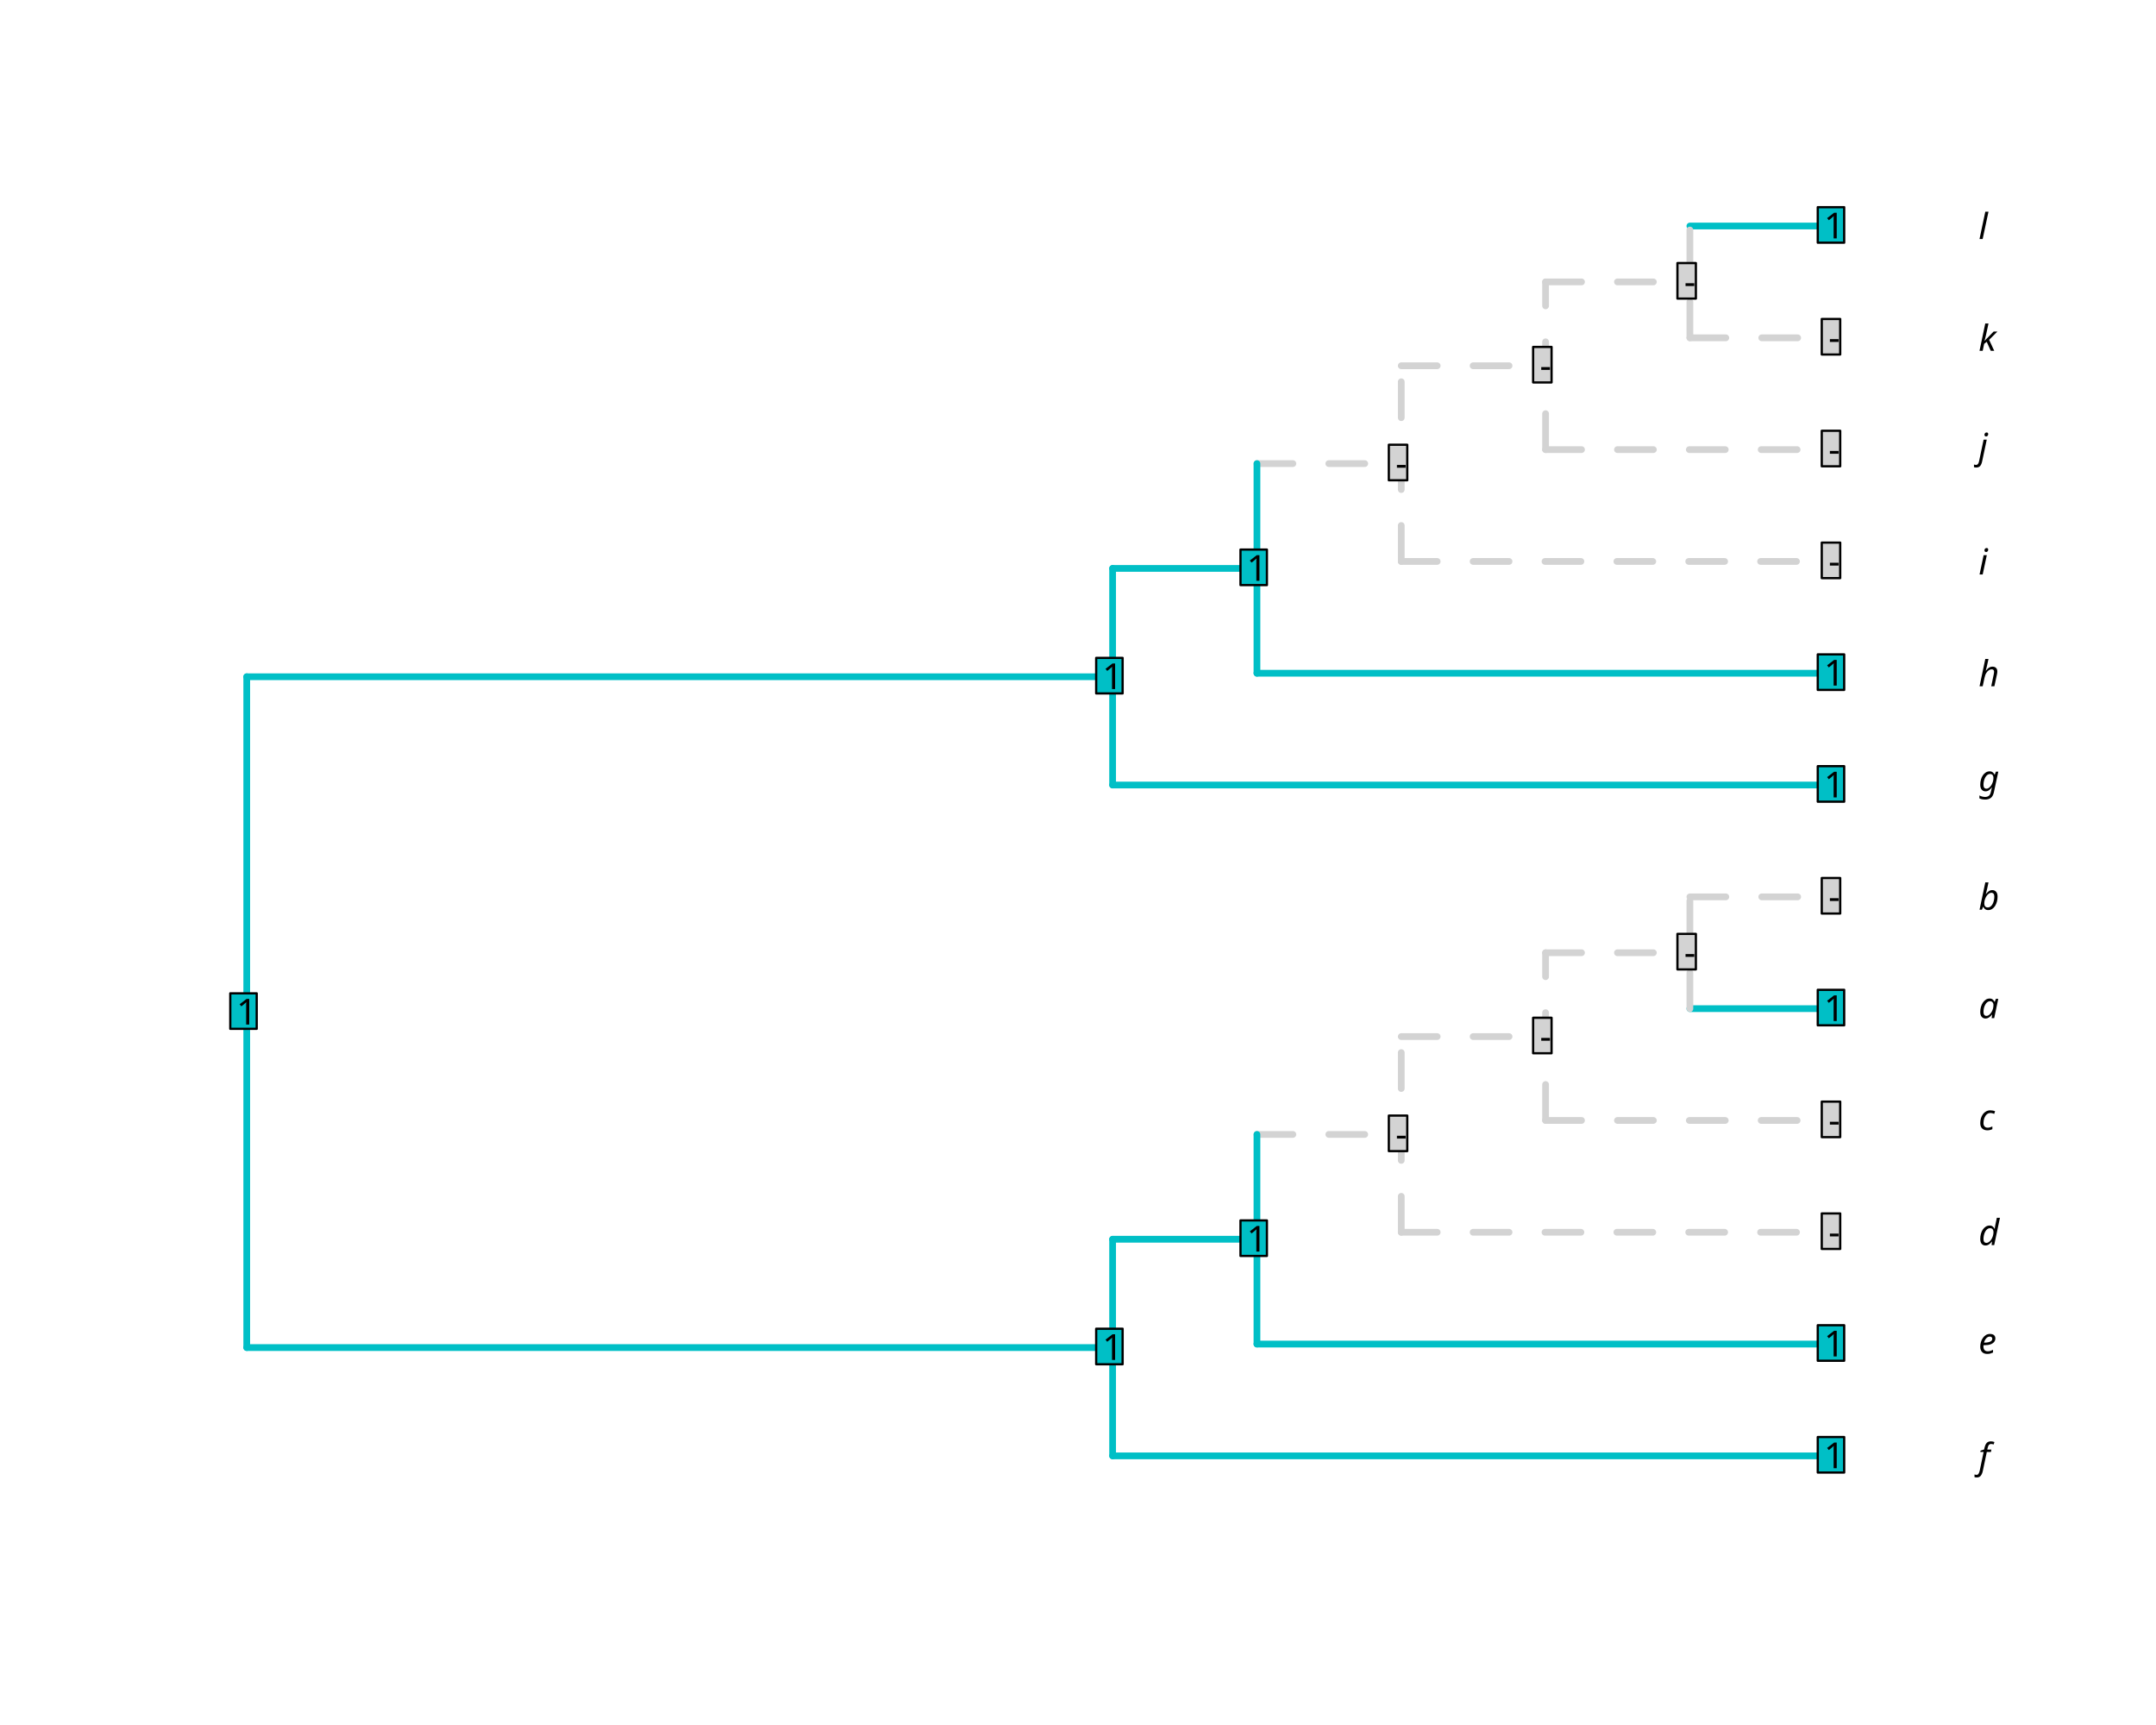
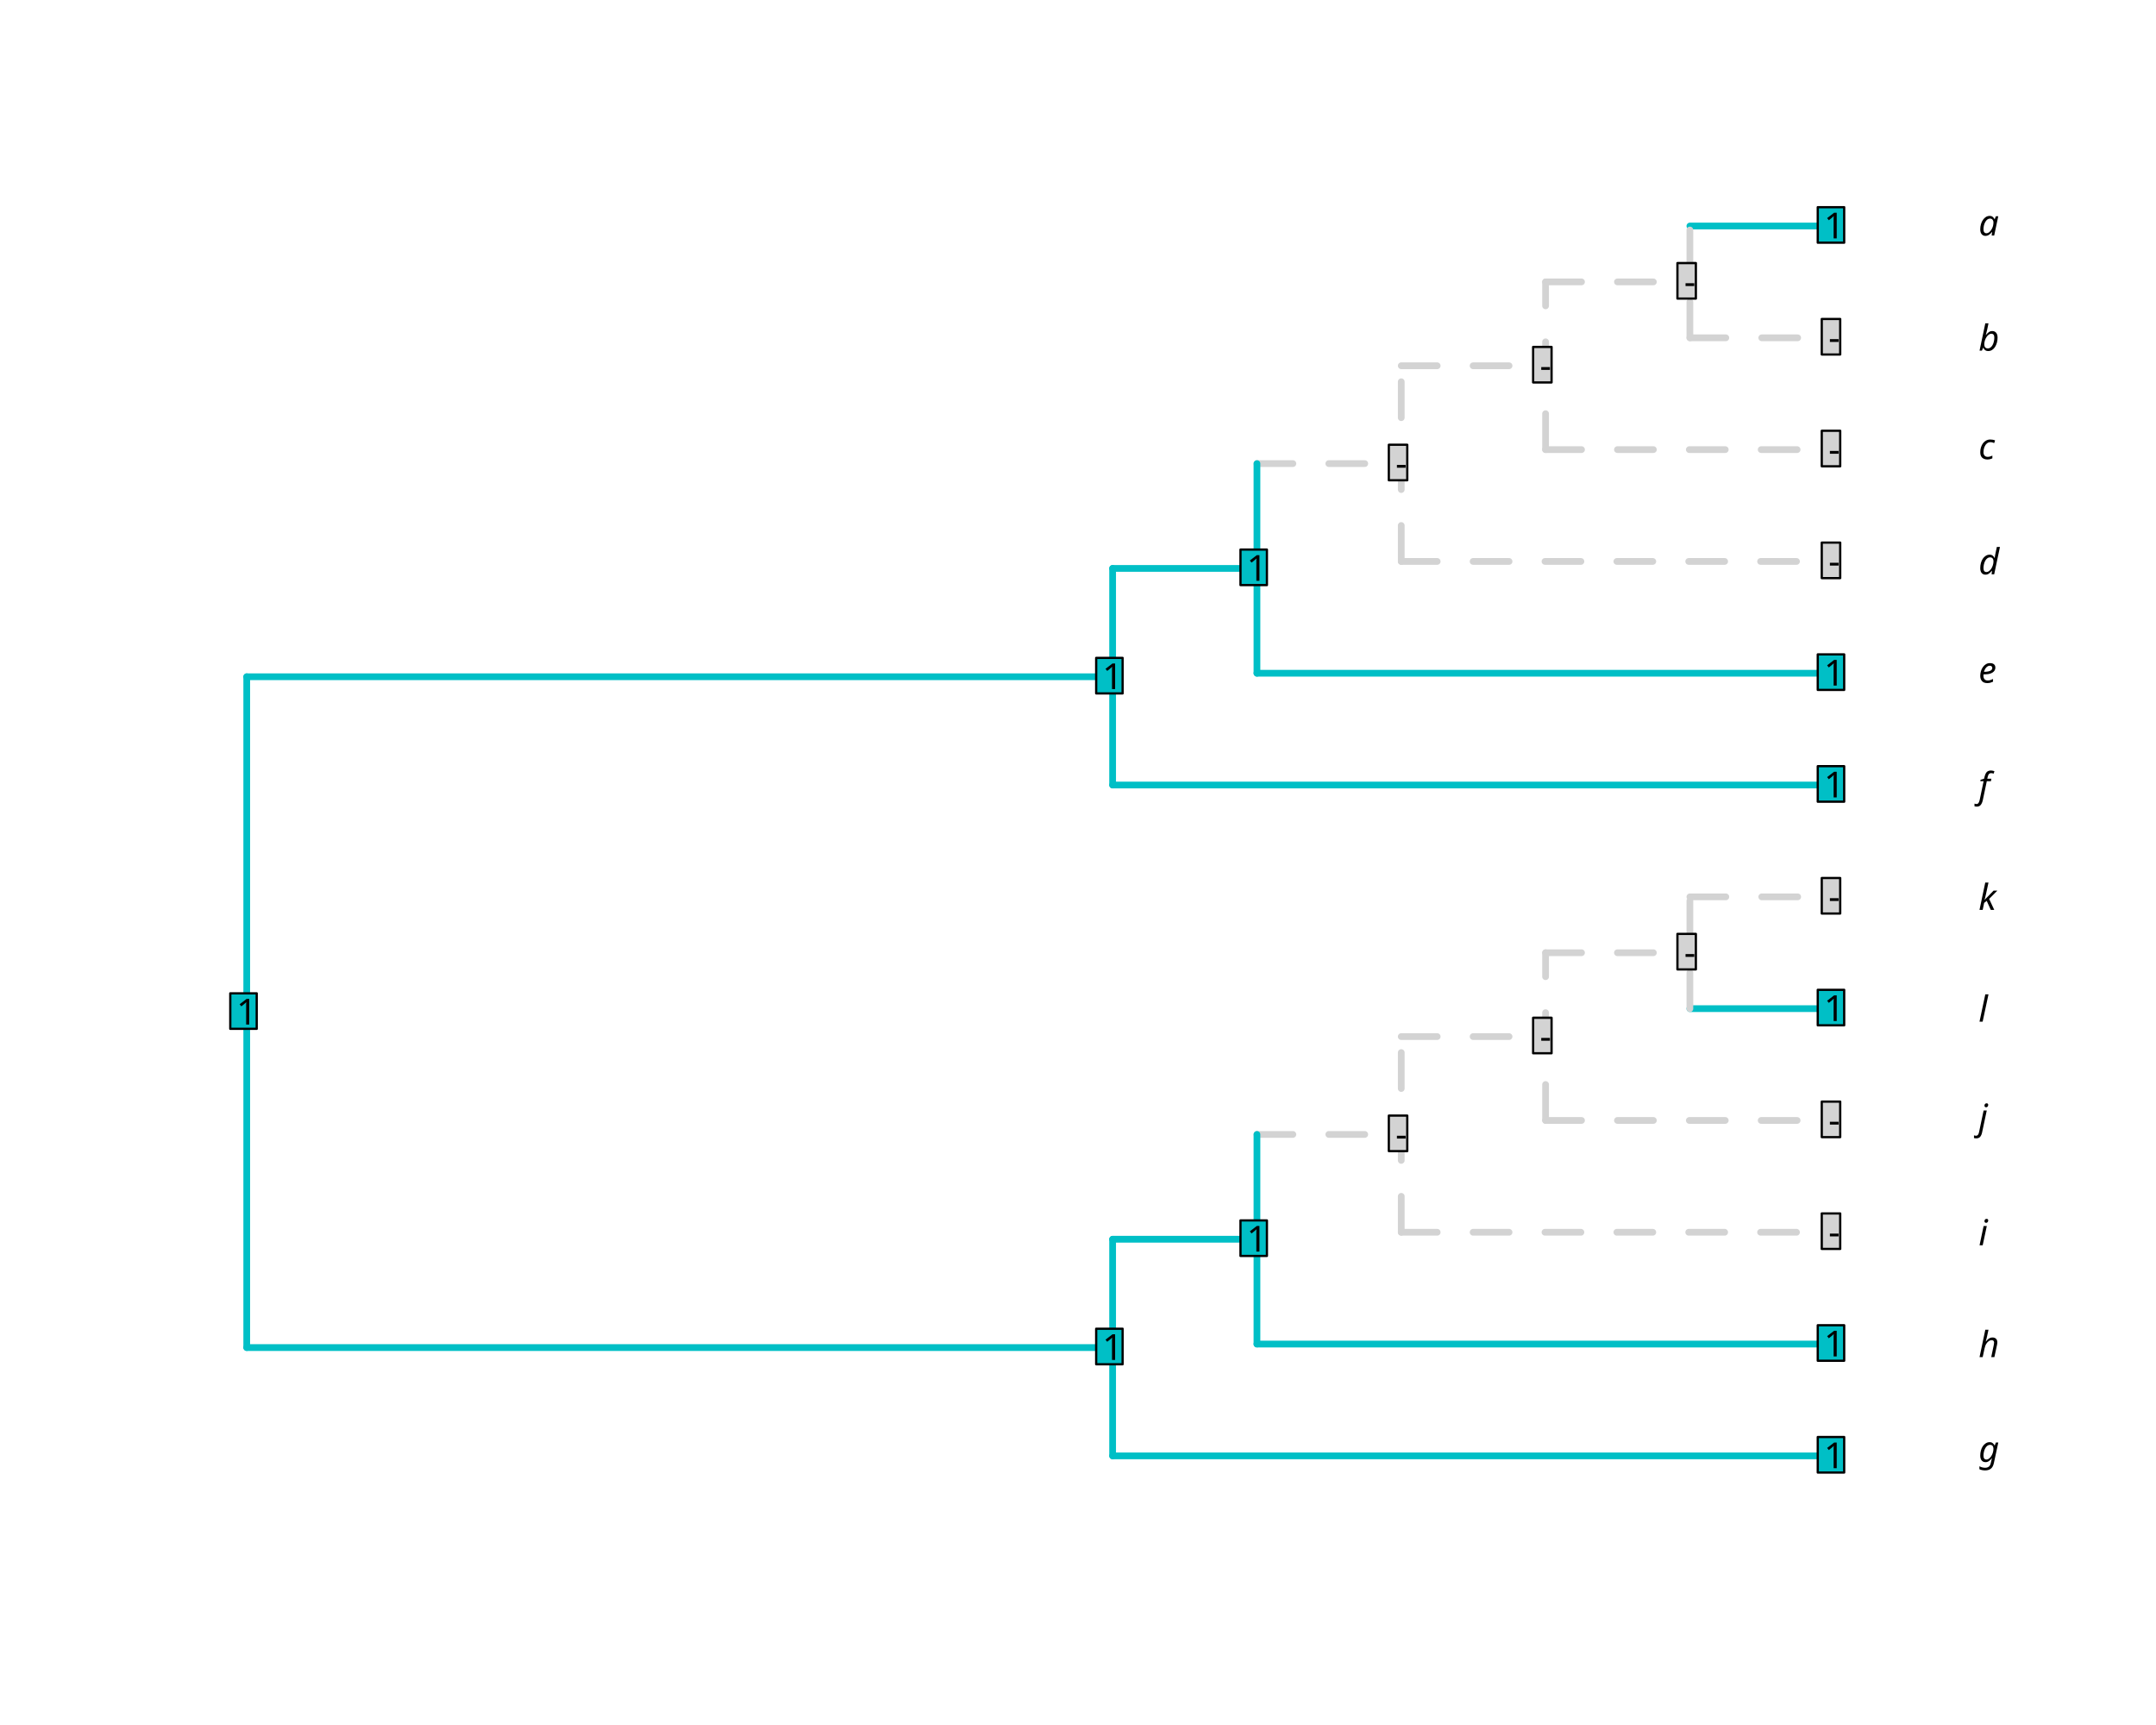
<svg xmlns="http://www.w3.org/2000/svg" class="svglite" data-engine-version="2.0" width="720.00pt" height="576.00pt" viewBox="0 0 720.00 576.00">
  <defs>
    <style type="text/css">
    .svglite line, .svglite polyline, .svglite polygon, .svglite path, .svglite rect, .svglite circle {
      fill: none;
      stroke: #000000;
      stroke-linecap: round;
      stroke-linejoin: round;
      stroke-miterlimit: 10.00;
    }
  </style>
  </defs>
  <rect width="100%" height="100%" style="stroke: none; fill: #FFFFFF;" />
  <defs>
    <clipPath id="cpMC4wMHw3MjAuMDB8MC4wMHw1NzYuMDA=">
      <rect x="0.00" y="0.00" width="720.00" height="576.00" />
    </clipPath>
  </defs>
  <g clip-path="url(#cpMC4wMHw3MjAuMDB8MC4wMHw1NzYuMDA=)">
</g>
  <defs>
    <clipPath id="cpNTkuMDR8Njg5Ljc2fDU5LjA0fDUwMi41Ng==">
      <rect x="59.04" y="59.04" width="630.72" height="443.52" />
    </clipPath>
  </defs>
  <g clip-path="url(#cpNTkuMDR8Njg5Ljc2fDU5LjA0fDUwMi41Ng==)">
    <line x1="82.40" y1="449.97" x2="371.56" y2="449.97" style="stroke-width: 2.25; stroke: #00BFC6;" />
    <line x1="371.56" y1="486.13" x2="612.54" y2="486.13" style="stroke-width: 2.25; stroke: #00BFC6;" />
    <line x1="371.56" y1="413.80" x2="419.76" y2="413.80" style="stroke-width: 2.25; stroke: #00BFC6;" />
    <line x1="419.76" y1="448.80" x2="612.54" y2="448.80" style="stroke-width: 2.25; stroke: #00BFC6;" />
    <line x1="419.76" y1="378.80" x2="467.95" y2="378.80" style="stroke-width: 2.25; stroke: #D3D3D3; stroke-dasharray: 12.00,12.00;" />
    <line x1="467.95" y1="411.47" x2="612.54" y2="411.47" style="stroke-width: 2.25; stroke: #D3D3D3; stroke-dasharray: 12.00,12.00;" />
    <line x1="467.95" y1="346.13" x2="516.15" y2="346.13" style="stroke-width: 2.25; stroke: #D3D3D3; stroke-dasharray: 12.00,12.00;" />
    <line x1="516.15" y1="374.13" x2="612.54" y2="374.13" style="stroke-width: 2.25; stroke: #D3D3D3; stroke-dasharray: 12.00,12.00;" />
    <line x1="516.15" y1="318.13" x2="564.34" y2="318.13" style="stroke-width: 2.25; stroke: #D3D3D3; stroke-dasharray: 12.00,12.00;" />
    <line x1="564.34" y1="336.80" x2="612.54" y2="336.80" style="stroke-width: 2.25; stroke: #00BFC6;" />
    <line x1="564.34" y1="299.47" x2="612.54" y2="299.47" style="stroke-width: 2.25; stroke: #D3D3D3; stroke-dasharray: 12.00,12.00;" />
    <line x1="82.40" y1="225.97" x2="371.56" y2="225.97" style="stroke-width: 2.25; stroke: #00BFC6;" />
    <line x1="371.56" y1="262.13" x2="612.54" y2="262.13" style="stroke-width: 2.25; stroke: #00BFC6;" />
    <line x1="371.56" y1="189.80" x2="419.76" y2="189.80" style="stroke-width: 2.25; stroke: #00BFC6;" />
    <line x1="419.76" y1="224.80" x2="612.54" y2="224.80" style="stroke-width: 2.25; stroke: #00BFC6;" />
    <line x1="419.76" y1="154.80" x2="467.95" y2="154.80" style="stroke-width: 2.25; stroke: #D3D3D3; stroke-dasharray: 12.00,12.00;" />
    <line x1="467.95" y1="187.47" x2="612.54" y2="187.47" style="stroke-width: 2.25; stroke: #D3D3D3; stroke-dasharray: 12.00,12.00;" />
    <line x1="467.95" y1="122.13" x2="516.15" y2="122.13" style="stroke-width: 2.25; stroke: #D3D3D3; stroke-dasharray: 12.00,12.00;" />
    <line x1="516.15" y1="150.13" x2="612.54" y2="150.13" style="stroke-width: 2.25; stroke: #D3D3D3; stroke-dasharray: 12.00,12.00;" />
    <line x1="516.15" y1="94.13" x2="564.34" y2="94.13" style="stroke-width: 2.25; stroke: #D3D3D3; stroke-dasharray: 12.00,12.00;" />
    <line x1="564.34" y1="112.80" x2="612.54" y2="112.80" style="stroke-width: 2.25; stroke: #D3D3D3; stroke-dasharray: 12.00,12.00;" />
    <line x1="564.34" y1="75.47" x2="612.54" y2="75.47" style="stroke-width: 2.25; stroke: #00BFC6;" />
    <line x1="82.40" y1="449.97" x2="82.40" y2="225.97" style="stroke-width: 2.25; stroke: #00BFC6;" />
+     <line x1="371.56" y1="262.13" x2="371.56" y2="189.80" style="stroke-width: 2.25; stroke: #00BFC6;" />
+     <line x1="419.76" y1="224.80" x2="419.76" y2="154.80" style="stroke-width: 2.25; stroke: #00BFC6;" />
+     <line x1="467.95" y1="187.47" x2="467.95" y2="122.13" style="stroke-width: 2.25; stroke: #D3D3D3; stroke-dasharray: 12.00,12.00;" />
+     <line x1="516.15" y1="150.13" x2="516.15" y2="94.13" style="stroke-width: 2.25; stroke: #D3D3D3; stroke-dasharray: 12.00,12.00;" />
+     <line x1="564.34" y1="112.80" x2="564.34" y2="75.47" style="stroke-width: 2.25; stroke: #D3D3D3; stroke-dasharray: 12.00,12.00;" />
    <line x1="371.56" y1="486.13" x2="371.56" y2="413.80" style="stroke-width: 2.25; stroke: #00BFC6;" />
    <line x1="419.76" y1="448.80" x2="419.76" y2="378.80" style="stroke-width: 2.25; stroke: #00BFC6;" />
    <line x1="467.95" y1="411.47" x2="467.95" y2="346.13" style="stroke-width: 2.25; stroke: #D3D3D3; stroke-dasharray: 12.00,12.00;" />
    <line x1="516.15" y1="374.13" x2="516.15" y2="318.13" style="stroke-width: 2.25; stroke: #D3D3D3; stroke-dasharray: 12.00,12.00;" />
    <line x1="564.34" y1="336.80" x2="564.34" y2="299.47" style="stroke-width: 2.25; stroke: #D3D3D3; stroke-dasharray: 12.00,12.00;" />
-     <line x1="371.56" y1="262.13" x2="371.56" y2="189.80" style="stroke-width: 2.25; stroke: #00BFC6;" />
-     <line x1="419.76" y1="224.80" x2="419.76" y2="154.80" style="stroke-width: 2.25; stroke: #00BFC6;" />
-     <line x1="467.95" y1="187.47" x2="467.95" y2="122.13" style="stroke-width: 2.25; stroke: #D3D3D3; stroke-dasharray: 12.00,12.00;" />
-     <line x1="516.15" y1="150.13" x2="516.15" y2="94.13" style="stroke-width: 2.25; stroke: #D3D3D3; stroke-dasharray: 12.00,12.00;" />
-     <line x1="564.34" y1="112.80" x2="564.34" y2="75.47" style="stroke-width: 2.25; stroke: #D3D3D3; stroke-dasharray: 12.00,12.00;" />
-     <text x="660.73" y="339.97" style="font-size: 12.00px; font-style: italic; font-family: sans;" textLength="6.67px" lengthAdjust="spacingAndGlyphs">a</text>
-     <text x="660.73" y="303.76" style="font-size: 12.00px; font-style: italic; font-family: sans;" textLength="6.67px" lengthAdjust="spacingAndGlyphs">b</text>
-     <text x="660.73" y="377.30" style="font-size: 12.00px; font-style: italic; font-family: sans;" textLength="6.00px" lengthAdjust="spacingAndGlyphs">c</text>
-     <text x="660.73" y="415.76" style="font-size: 12.00px; font-style: italic; font-family: sans;" textLength="6.67px" lengthAdjust="spacingAndGlyphs">d</text>
-     <text x="660.73" y="451.97" style="font-size: 12.00px; font-style: italic; font-family: sans;" textLength="6.67px" lengthAdjust="spacingAndGlyphs">e</text>
-     <text x="660.73" y="490.47" style="font-size: 12.00px; font-style: italic; font-family: sans;" textLength="3.33px" lengthAdjust="spacingAndGlyphs">f</text>
-     <text x="660.73" y="264.11" style="font-size: 12.00px; font-style: italic; font-family: sans;" textLength="6.67px" lengthAdjust="spacingAndGlyphs">g</text>
-     <text x="660.73" y="229.15" style="font-size: 12.00px; font-style: italic; font-family: sans;" textLength="6.67px" lengthAdjust="spacingAndGlyphs">h</text>
-     <text x="660.73" y="191.82" style="font-size: 12.00px; font-style: italic; font-family: sans;" textLength="2.66px" lengthAdjust="spacingAndGlyphs">i</text>
-     <text x="660.73" y="153.24" style="font-size: 12.00px; font-style: italic; font-family: sans;" textLength="2.66px" lengthAdjust="spacingAndGlyphs">j</text>
-     <text x="660.73" y="117.15" style="font-size: 12.00px; font-style: italic; font-family: sans;" textLength="6.00px" lengthAdjust="spacingAndGlyphs">k</text>
-     <text x="660.73" y="79.82" style="font-size: 12.00px; font-style: italic; font-family: sans;" textLength="2.66px" lengthAdjust="spacingAndGlyphs">l</text>
+     <text x="660.73" y="78.64" style="font-size: 12.00px; font-style: italic; font-family: sans;" textLength="6.67px" lengthAdjust="spacingAndGlyphs">a</text>
+     <text x="660.73" y="117.09" style="font-size: 12.00px; font-style: italic; font-family: sans;" textLength="6.67px" lengthAdjust="spacingAndGlyphs">b</text>
+     <text x="660.73" y="153.30" style="font-size: 12.00px; font-style: italic; font-family: sans;" textLength="6.00px" lengthAdjust="spacingAndGlyphs">c</text>
+     <text x="660.73" y="191.76" style="font-size: 12.00px; font-style: italic; font-family: sans;" textLength="6.67px" lengthAdjust="spacingAndGlyphs">d</text>
+     <text x="660.73" y="227.97" style="font-size: 12.00px; font-style: italic; font-family: sans;" textLength="6.67px" lengthAdjust="spacingAndGlyphs">e</text>
+     <text x="660.73" y="266.47" style="font-size: 12.00px; font-style: italic; font-family: sans;" textLength="3.33px" lengthAdjust="spacingAndGlyphs">f</text>
+     <text x="660.73" y="488.11" style="font-size: 12.00px; font-style: italic; font-family: sans;" textLength="6.67px" lengthAdjust="spacingAndGlyphs">g</text>
+     <text x="660.73" y="453.15" style="font-size: 12.00px; font-style: italic; font-family: sans;" textLength="6.67px" lengthAdjust="spacingAndGlyphs">h</text>
+     <text x="660.73" y="415.82" style="font-size: 12.00px; font-style: italic; font-family: sans;" textLength="2.66px" lengthAdjust="spacingAndGlyphs">i</text>
+     <text x="660.73" y="377.24" style="font-size: 12.00px; font-style: italic; font-family: sans;" textLength="2.66px" lengthAdjust="spacingAndGlyphs">j</text>
+     <text x="660.73" y="303.82" style="font-size: 12.00px; font-style: italic; font-family: sans;" textLength="6.00px" lengthAdjust="spacingAndGlyphs">k</text>
+     <text x="660.73" y="341.15" style="font-size: 12.00px; font-style: italic; font-family: sans;" textLength="2.66px" lengthAdjust="spacingAndGlyphs">l</text>
+     <rect x="607.04" y="69.18" width="8.83" height="11.86" style="stroke-width: 0.75; fill: #00BFC6;" />
+     <rect x="608.38" y="106.51" width="6.16" height="11.86" style="stroke-width: 0.75; fill: #D3D3D3;" />
+     <rect x="608.38" y="143.84" width="6.16" height="11.86" style="stroke-width: 0.75; fill: #D3D3D3;" />
+     <rect x="608.38" y="181.18" width="6.16" height="11.86" style="stroke-width: 0.75; fill: #D3D3D3;" />
+     <rect x="607.04" y="218.51" width="8.83" height="11.86" style="stroke-width: 0.75; fill: #00BFC6;" />
+     <rect x="607.04" y="255.84" width="8.83" height="11.86" style="stroke-width: 0.75; fill: #00BFC6;" />
+     <rect x="607.04" y="479.84" width="8.83" height="11.86" style="stroke-width: 0.75; fill: #00BFC6;" />
+     <rect x="607.04" y="442.51" width="8.83" height="11.86" style="stroke-width: 0.75; fill: #00BFC6;" />
+     <rect x="608.38" y="405.18" width="6.16" height="11.86" style="stroke-width: 0.75; fill: #D3D3D3;" />
+     <rect x="608.38" y="367.84" width="6.16" height="11.86" style="stroke-width: 0.75; fill: #D3D3D3;" />
+     <rect x="608.38" y="293.18" width="6.16" height="11.86" style="stroke-width: 0.75; fill: #D3D3D3;" />
    <rect x="607.04" y="330.51" width="8.83" height="11.86" style="stroke-width: 0.75; fill: #00BFC6;" />
-     <rect x="608.38" y="293.18" width="6.16" height="11.86" style="stroke-width: 0.75; fill: #D3D3D3;" />
-     <rect x="608.38" y="367.84" width="6.16" height="11.86" style="stroke-width: 0.75; fill: #D3D3D3;" />
-     <rect x="608.38" y="405.18" width="6.16" height="11.86" style="stroke-width: 0.75; fill: #D3D3D3;" />
-     <rect x="607.04" y="442.51" width="8.83" height="11.86" style="stroke-width: 0.75; fill: #00BFC6;" />
-     <rect x="607.04" y="479.84" width="8.83" height="11.86" style="stroke-width: 0.75; fill: #00BFC6;" />
-     <rect x="607.04" y="255.84" width="8.83" height="11.86" style="stroke-width: 0.75; fill: #00BFC6;" />
-     <rect x="607.04" y="218.51" width="8.83" height="11.86" style="stroke-width: 0.75; fill: #00BFC6;" />
-     <rect x="608.38" y="181.18" width="6.16" height="11.86" style="stroke-width: 0.75; fill: #D3D3D3;" />
-     <rect x="608.38" y="143.84" width="6.16" height="11.86" style="stroke-width: 0.75; fill: #D3D3D3;" />
-     <rect x="608.38" y="106.51" width="6.16" height="11.86" style="stroke-width: 0.75; fill: #D3D3D3;" />
-     <rect x="607.04" y="69.18" width="8.83" height="11.86" style="stroke-width: 0.75; fill: #00BFC6;" />
    <rect x="76.90" y="331.68" width="8.83" height="11.86" style="stroke-width: 0.75; fill: #00BFC6;" />
+     <rect x="366.07" y="219.68" width="8.83" height="11.86" style="stroke-width: 0.75; fill: #00BFC6;" />
+     <rect x="414.26" y="183.51" width="8.83" height="11.86" style="stroke-width: 0.75; fill: #00BFC6;" />
+     <rect x="463.80" y="148.51" width="6.16" height="11.86" style="stroke-width: 0.75; fill: #D3D3D3;" />
+     <rect x="511.99" y="115.84" width="6.16" height="11.86" style="stroke-width: 0.75; fill: #D3D3D3;" />
+     <rect x="560.18" y="87.84" width="6.16" height="11.86" style="stroke-width: 0.75; fill: #D3D3D3;" />
    <rect x="366.07" y="443.68" width="8.83" height="11.86" style="stroke-width: 0.75; fill: #00BFC6;" />
    <rect x="414.26" y="407.51" width="8.83" height="11.86" style="stroke-width: 0.75; fill: #00BFC6;" />
    <rect x="463.80" y="372.51" width="6.16" height="11.86" style="stroke-width: 0.75; fill: #D3D3D3;" />
    <rect x="511.99" y="339.84" width="6.16" height="11.86" style="stroke-width: 0.75; fill: #D3D3D3;" />
    <rect x="560.18" y="311.84" width="6.16" height="11.86" style="stroke-width: 0.75; fill: #D3D3D3;" />
-     <rect x="366.07" y="219.68" width="8.83" height="11.86" style="stroke-width: 0.75; fill: #00BFC6;" />
-     <rect x="414.26" y="183.51" width="8.83" height="11.86" style="stroke-width: 0.75; fill: #00BFC6;" />
-     <rect x="463.80" y="148.51" width="6.16" height="11.86" style="stroke-width: 0.75; fill: #D3D3D3;" />
-     <rect x="511.99" y="115.84" width="6.16" height="11.86" style="stroke-width: 0.75; fill: #D3D3D3;" />
-     <rect x="560.18" y="87.84" width="6.16" height="11.86" style="stroke-width: 0.75; fill: #D3D3D3;" />
+     <text x="612.54" y="79.60" text-anchor="middle" style="font-size: 12.00px; font-family: sans;" textLength="6.67px" lengthAdjust="spacingAndGlyphs">1</text>
+     <text x="612.54" y="116.93" text-anchor="middle" style="font-size: 12.00px; font-family: sans;" textLength="4.00px" lengthAdjust="spacingAndGlyphs">-</text>
+     <text x="612.54" y="154.26" text-anchor="middle" style="font-size: 12.00px; font-family: sans;" textLength="4.00px" lengthAdjust="spacingAndGlyphs">-</text>
+     <text x="612.54" y="191.60" text-anchor="middle" style="font-size: 12.00px; font-family: sans;" textLength="4.00px" lengthAdjust="spacingAndGlyphs">-</text>
+     <text x="612.54" y="228.93" text-anchor="middle" style="font-size: 12.00px; font-family: sans;" textLength="6.67px" lengthAdjust="spacingAndGlyphs">1</text>
+     <text x="612.54" y="266.26" text-anchor="middle" style="font-size: 12.00px; font-family: sans;" textLength="6.67px" lengthAdjust="spacingAndGlyphs">1</text>
+     <text x="612.54" y="490.26" text-anchor="middle" style="font-size: 12.00px; font-family: sans;" textLength="6.67px" lengthAdjust="spacingAndGlyphs">1</text>
+     <text x="612.54" y="452.93" text-anchor="middle" style="font-size: 12.00px; font-family: sans;" textLength="6.67px" lengthAdjust="spacingAndGlyphs">1</text>
+     <text x="612.54" y="415.60" text-anchor="middle" style="font-size: 12.00px; font-family: sans;" textLength="4.00px" lengthAdjust="spacingAndGlyphs">-</text>
+     <text x="612.54" y="378.26" text-anchor="middle" style="font-size: 12.00px; font-family: sans;" textLength="4.00px" lengthAdjust="spacingAndGlyphs">-</text>
+     <text x="612.54" y="303.60" text-anchor="middle" style="font-size: 12.00px; font-family: sans;" textLength="4.00px" lengthAdjust="spacingAndGlyphs">-</text>
    <text x="612.54" y="340.93" text-anchor="middle" style="font-size: 12.00px; font-family: sans;" textLength="6.67px" lengthAdjust="spacingAndGlyphs">1</text>
-     <text x="612.54" y="303.60" text-anchor="middle" style="font-size: 12.00px; font-family: sans;" textLength="4.00px" lengthAdjust="spacingAndGlyphs">-</text>
-     <text x="612.54" y="378.26" text-anchor="middle" style="font-size: 12.00px; font-family: sans;" textLength="4.00px" lengthAdjust="spacingAndGlyphs">-</text>
-     <text x="612.54" y="415.60" text-anchor="middle" style="font-size: 12.00px; font-family: sans;" textLength="4.00px" lengthAdjust="spacingAndGlyphs">-</text>
-     <text x="612.54" y="452.93" text-anchor="middle" style="font-size: 12.00px; font-family: sans;" textLength="6.67px" lengthAdjust="spacingAndGlyphs">1</text>
-     <text x="612.54" y="490.26" text-anchor="middle" style="font-size: 12.00px; font-family: sans;" textLength="6.67px" lengthAdjust="spacingAndGlyphs">1</text>
-     <text x="612.54" y="266.26" text-anchor="middle" style="font-size: 12.00px; font-family: sans;" textLength="6.67px" lengthAdjust="spacingAndGlyphs">1</text>
-     <text x="612.54" y="228.93" text-anchor="middle" style="font-size: 12.00px; font-family: sans;" textLength="6.67px" lengthAdjust="spacingAndGlyphs">1</text>
-     <text x="612.54" y="191.60" text-anchor="middle" style="font-size: 12.00px; font-family: sans;" textLength="4.00px" lengthAdjust="spacingAndGlyphs">-</text>
-     <text x="612.54" y="154.26" text-anchor="middle" style="font-size: 12.00px; font-family: sans;" textLength="4.00px" lengthAdjust="spacingAndGlyphs">-</text>
-     <text x="612.54" y="116.93" text-anchor="middle" style="font-size: 12.00px; font-family: sans;" textLength="4.00px" lengthAdjust="spacingAndGlyphs">-</text>
-     <text x="612.54" y="79.60" text-anchor="middle" style="font-size: 12.00px; font-family: sans;" textLength="6.67px" lengthAdjust="spacingAndGlyphs">1</text>
    <text x="82.40" y="342.10" text-anchor="middle" style="font-size: 12.00px; font-family: sans;" textLength="6.67px" lengthAdjust="spacingAndGlyphs">1</text>
+     <text x="371.56" y="230.10" text-anchor="middle" style="font-size: 12.00px; font-family: sans;" textLength="6.67px" lengthAdjust="spacingAndGlyphs">1</text>
+     <text x="419.76" y="193.93" text-anchor="middle" style="font-size: 12.00px; font-family: sans;" textLength="6.67px" lengthAdjust="spacingAndGlyphs">1</text>
+     <text x="467.95" y="158.93" text-anchor="middle" style="font-size: 12.00px; font-family: sans;" textLength="4.00px" lengthAdjust="spacingAndGlyphs">-</text>
+     <text x="516.15" y="126.26" text-anchor="middle" style="font-size: 12.00px; font-family: sans;" textLength="4.00px" lengthAdjust="spacingAndGlyphs">-</text>
+     <text x="564.34" y="98.26" text-anchor="middle" style="font-size: 12.00px; font-family: sans;" textLength="4.00px" lengthAdjust="spacingAndGlyphs">-</text>
    <text x="371.56" y="454.10" text-anchor="middle" style="font-size: 12.00px; font-family: sans;" textLength="6.67px" lengthAdjust="spacingAndGlyphs">1</text>
    <text x="419.76" y="417.93" text-anchor="middle" style="font-size: 12.00px; font-family: sans;" textLength="6.67px" lengthAdjust="spacingAndGlyphs">1</text>
    <text x="467.95" y="382.93" text-anchor="middle" style="font-size: 12.00px; font-family: sans;" textLength="4.00px" lengthAdjust="spacingAndGlyphs">-</text>
    <text x="516.15" y="350.26" text-anchor="middle" style="font-size: 12.00px; font-family: sans;" textLength="4.00px" lengthAdjust="spacingAndGlyphs">-</text>
    <text x="564.34" y="322.26" text-anchor="middle" style="font-size: 12.00px; font-family: sans;" textLength="4.00px" lengthAdjust="spacingAndGlyphs">-</text>
-     <text x="371.56" y="230.10" text-anchor="middle" style="font-size: 12.00px; font-family: sans;" textLength="6.67px" lengthAdjust="spacingAndGlyphs">1</text>
-     <text x="419.76" y="193.93" text-anchor="middle" style="font-size: 12.00px; font-family: sans;" textLength="6.67px" lengthAdjust="spacingAndGlyphs">1</text>
-     <text x="467.95" y="158.93" text-anchor="middle" style="font-size: 12.00px; font-family: sans;" textLength="4.00px" lengthAdjust="spacingAndGlyphs">-</text>
-     <text x="516.15" y="126.26" text-anchor="middle" style="font-size: 12.00px; font-family: sans;" textLength="4.00px" lengthAdjust="spacingAndGlyphs">-</text>
-     <text x="564.34" y="98.26" text-anchor="middle" style="font-size: 12.00px; font-family: sans;" textLength="4.00px" lengthAdjust="spacingAndGlyphs">-</text>
  </g>
</svg>
